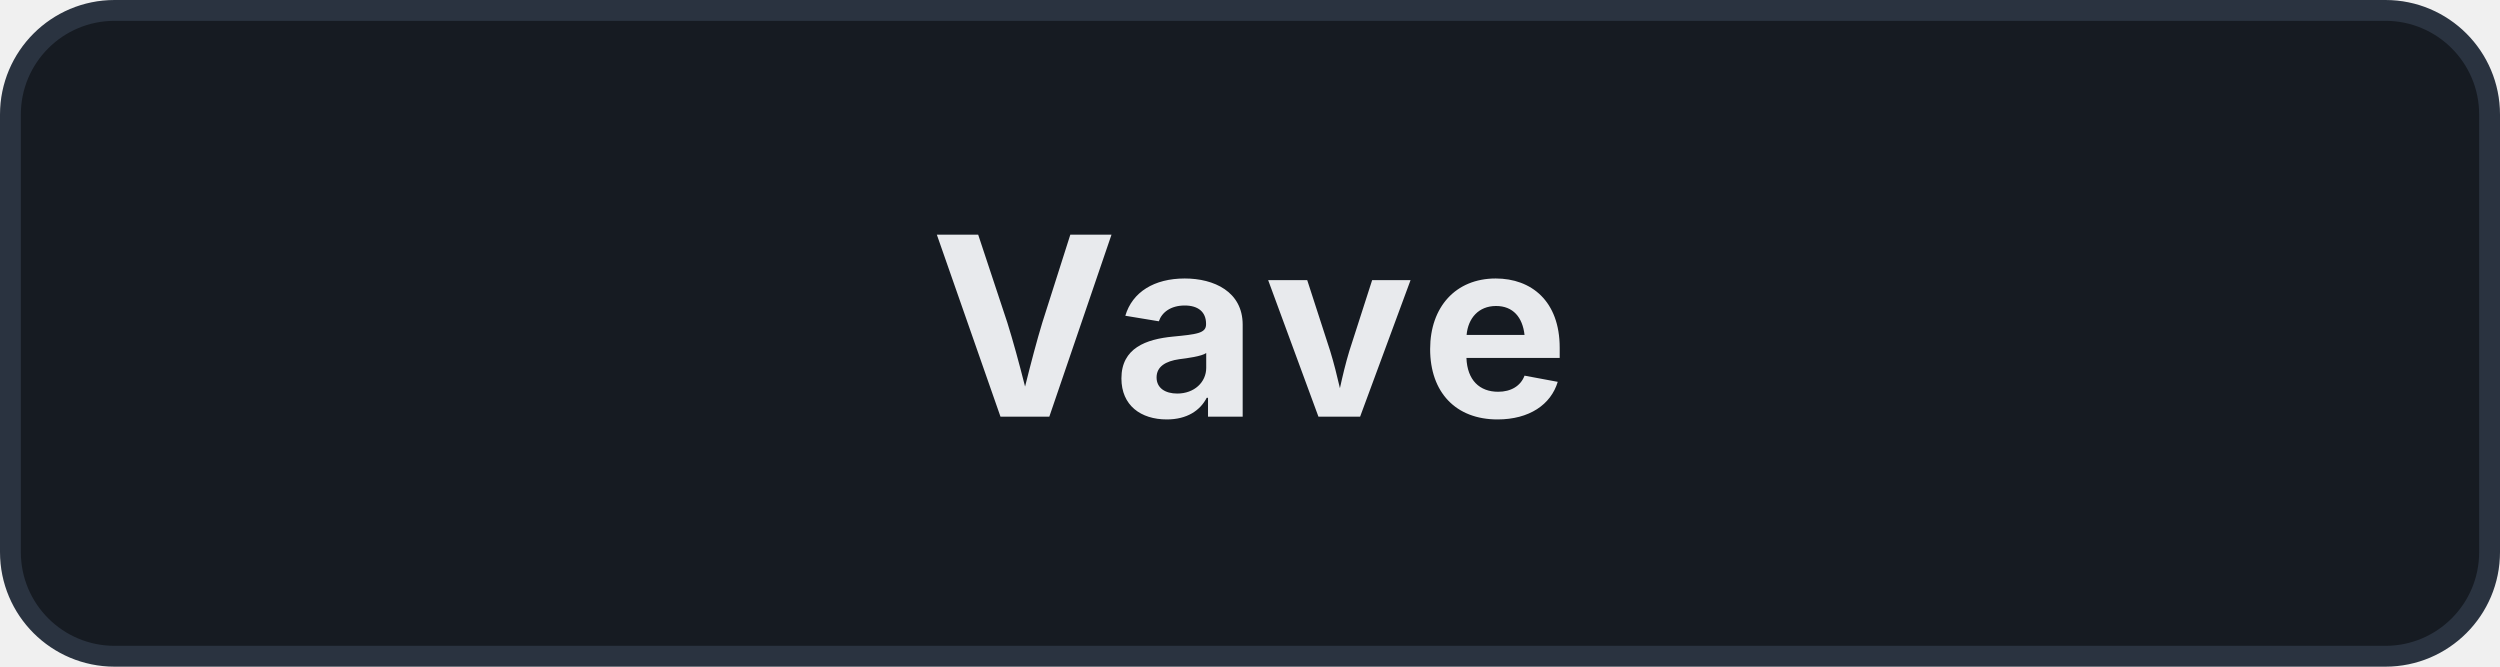
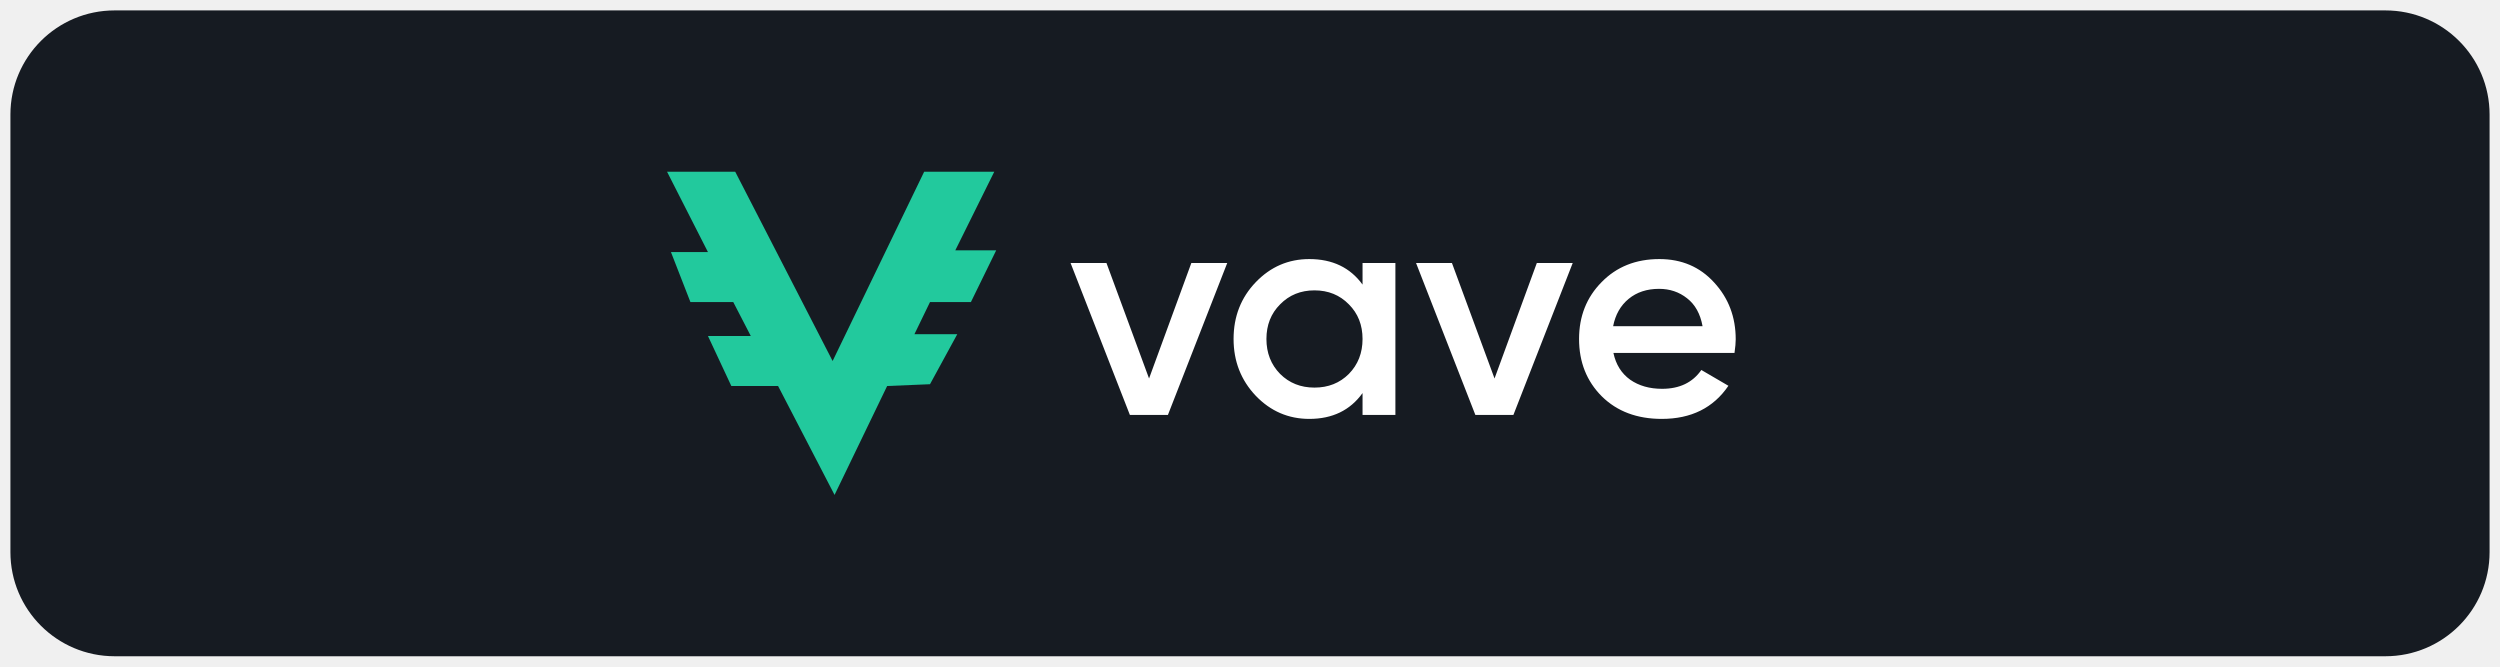
- <svg xmlns="http://www.w3.org/2000/svg" width="240" height="64" viewBox="0 0 240 64" role="img" aria-label="Vave logo placeholder">
-   <rect x="1" y="1" width="238" height="62" rx="10" fill="#161b22" stroke="#2a3340" stroke-width="2" />
-   <text x="120" y="40" text-anchor="middle" font-family="Inter, 'Segoe UI', Arial, sans-serif" font-size="24" font-weight="700" letter-spacing="1" fill="#e8eaed">Vave</text>
+ <svg xmlns="http://www.w3.org/2000/svg" width="240" height="64" viewBox="0 0 240 64" role="img" aria-label="Vave logo">
+   <rect x="1" y="1" width="238" height="62" rx="10" fill="#161b22" />
+   <svg x="57.6" y="8.0" width="124.8" height="48.0" viewBox="0 0 247 95">
+     <path fill-rule="evenodd" clip-rule="evenodd" d="M25.693 16.798H12.741l7.771 15.266h-7.03l3.7 9.5h8.14l3.331 6.445h-8.14l4.44 9.499h8.881l10.732 20.694 9.991-20.694 8.142-.34 5.18-9.499h-8.141l2.96-6.106h7.772l4.81-9.838h-7.77l7.4-14.927H61.59l-17.393 35.96-18.503-35.96Z" fill="#22C99D" />
+     <path d="M112.353 34.14h6.82l-11.27 28.866h-7.225L89.408 34.14h6.82l8.092 21.938 8.033-21.938Zm32.531 0h6.242v28.866h-6.242V58.85c-2.35 3.271-5.721 4.907-10.114 4.907-3.969 0-7.359-1.463-10.172-4.388-2.813-2.963-4.219-6.562-4.219-10.796 0-4.272 1.406-7.87 4.219-10.796 2.813-2.925 6.203-4.387 10.172-4.387 4.393 0 7.764 1.616 10.114 4.85v-4.1Zm-15.662 21.072c1.734 1.732 3.911 2.598 6.531 2.598 2.62 0 4.797-.866 6.531-2.598 1.733-1.77 2.6-3.983 2.6-6.639 0-2.655-.867-4.85-2.6-6.581-1.734-1.77-3.911-2.656-6.531-2.656-2.62 0-4.797.885-6.531 2.656-1.734 1.732-2.601 3.926-2.601 6.581 0 2.656.867 4.87 2.601 6.64Zm48.773-21.072h6.82l-11.27 28.866h-7.225L155.05 34.14h6.82l8.091 21.938 8.034-21.938Zm14.557 17.089c.462 2.194 1.522 3.887 3.178 5.08 1.657 1.155 3.68 1.732 6.069 1.732 3.314 0 5.799-1.193 7.456-3.579l5.144 3.002c-2.852 4.195-7.071 6.293-12.658 6.293-4.701 0-8.496-1.424-11.386-4.272-2.89-2.887-4.334-6.524-4.334-10.912 0-4.31 1.425-7.909 4.276-10.796 2.852-2.925 6.512-4.387 10.982-4.387 4.238 0 7.706 1.482 10.403 4.445 2.736 2.964 4.104 6.562 4.104 10.796 0 .654-.077 1.52-.232 2.598h-23.002Zm-.058-5.08h16.992c-.424-2.348-1.407-4.119-2.948-5.312-1.502-1.193-3.275-1.79-5.317-1.79-2.312 0-4.238.636-5.78 1.906-1.541 1.27-2.523 3.002-2.947 5.196Z" fill="#fff" />
+   </svg>
</svg>
